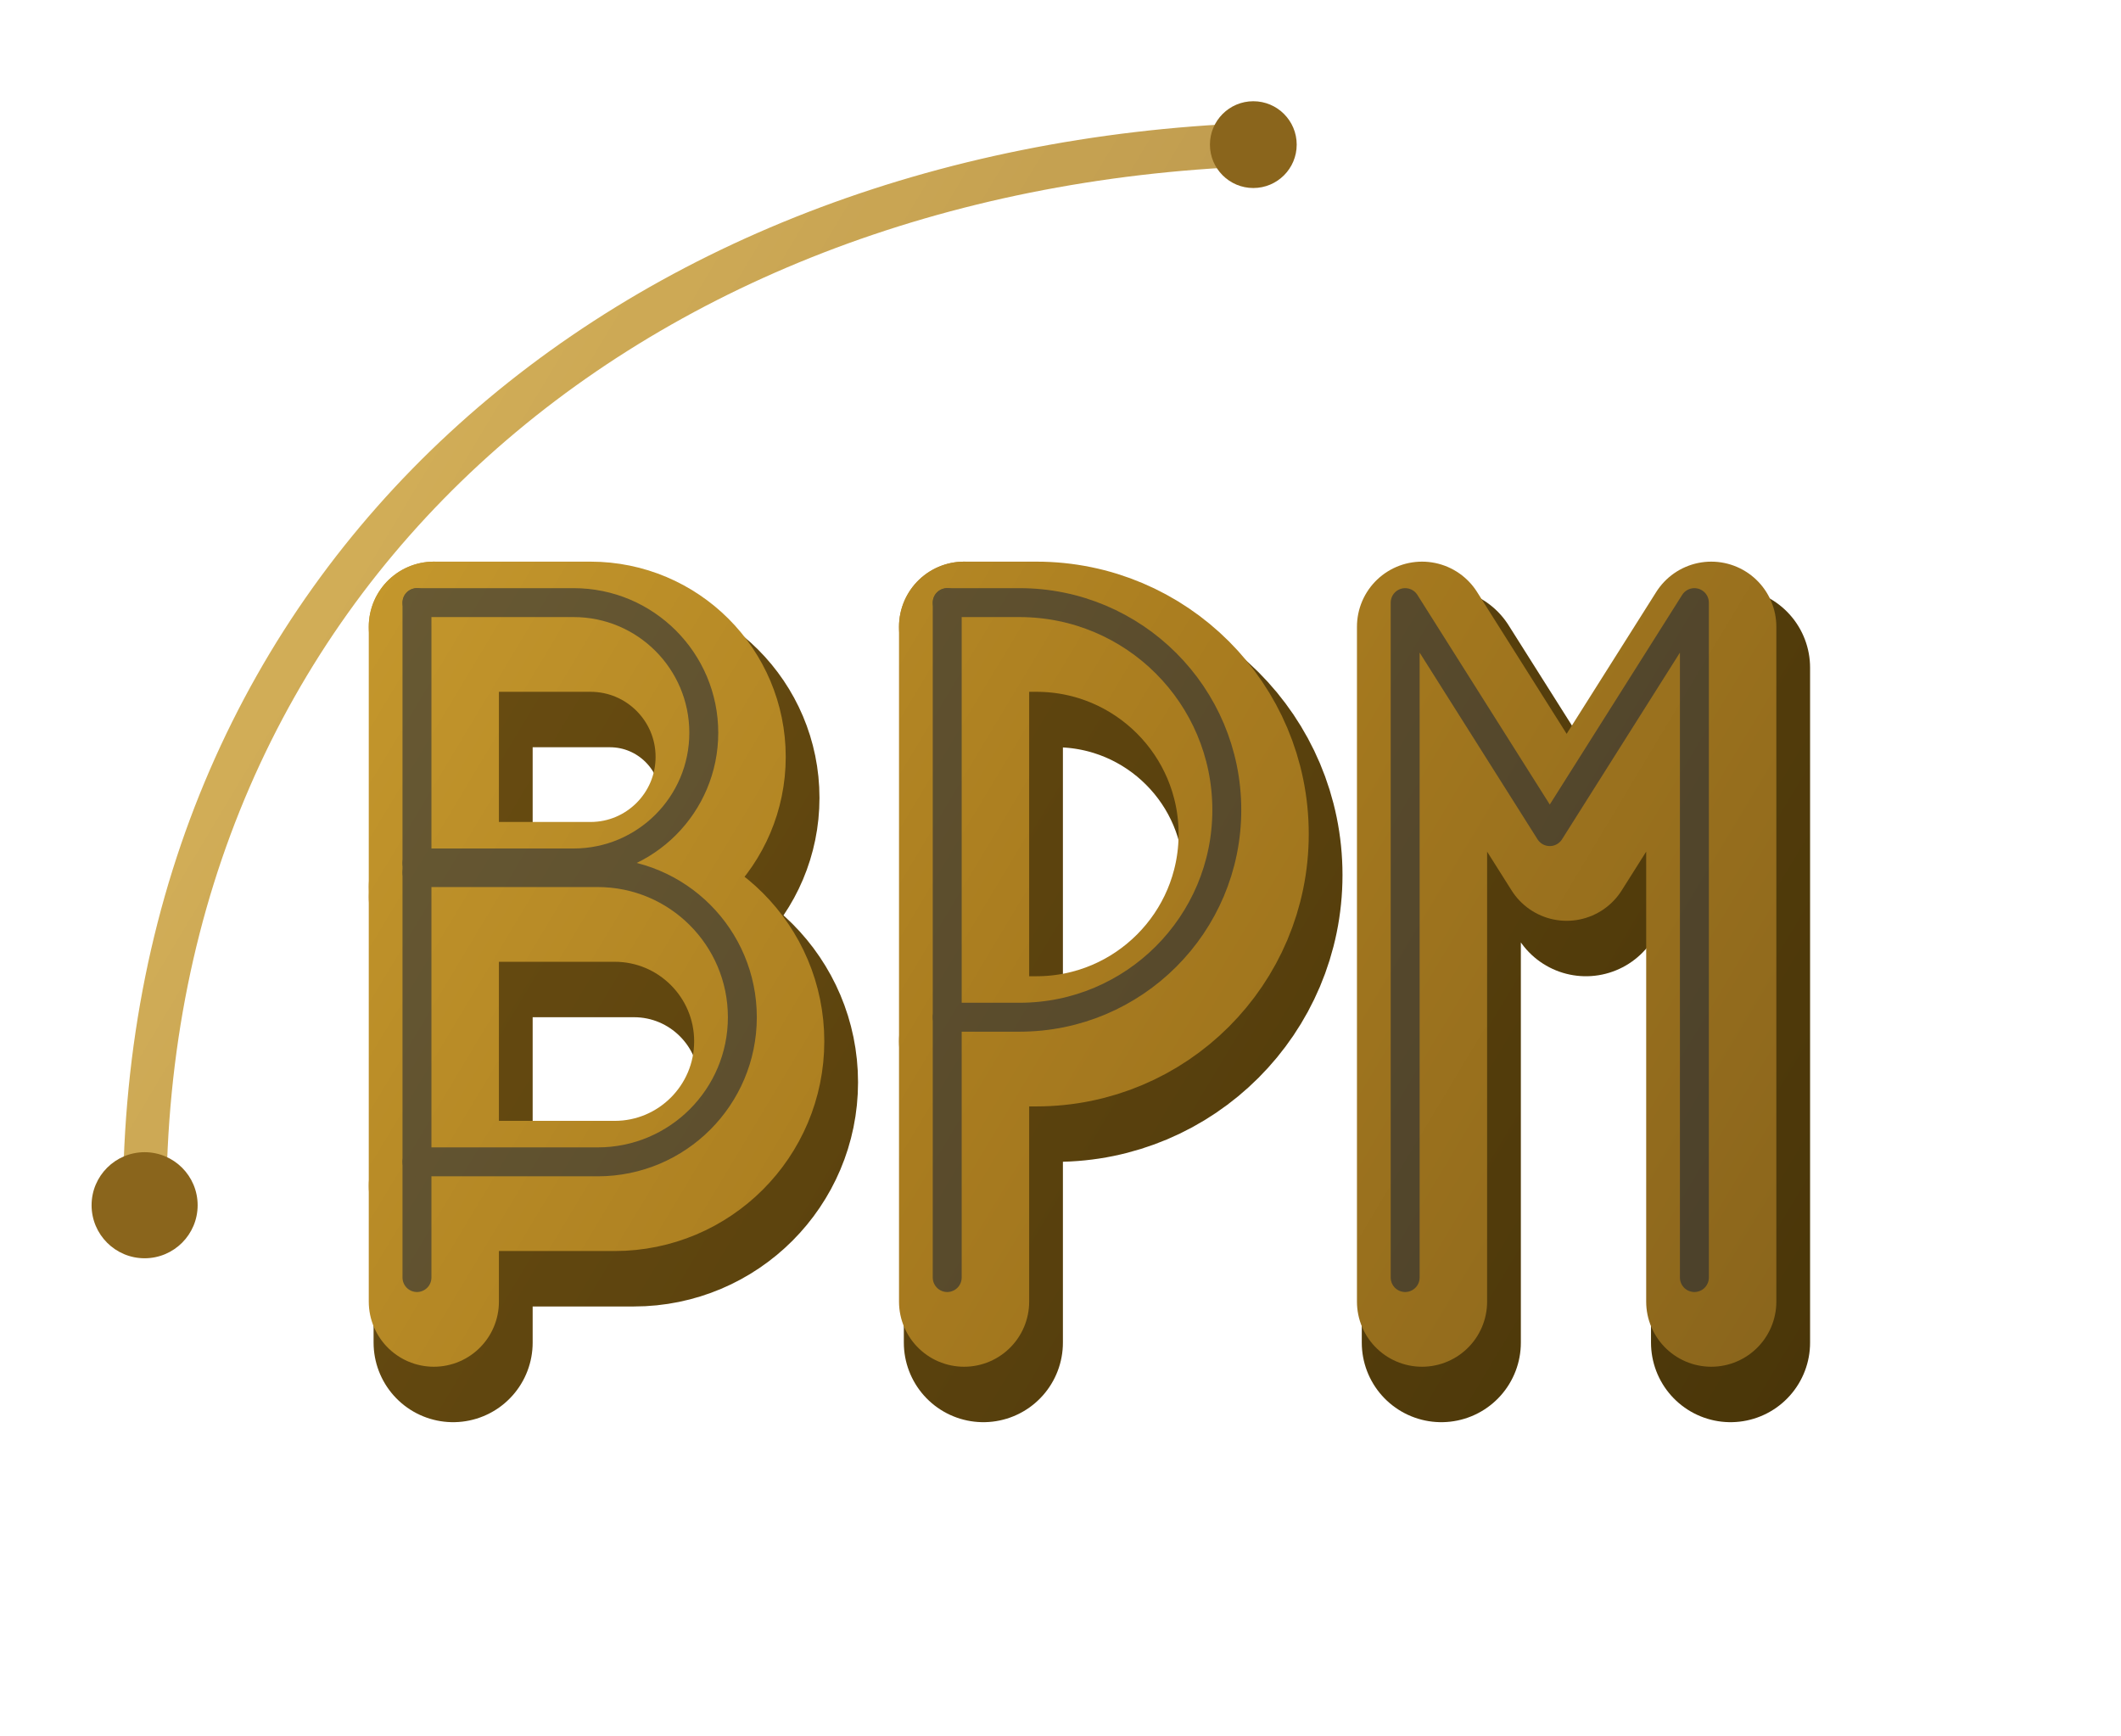
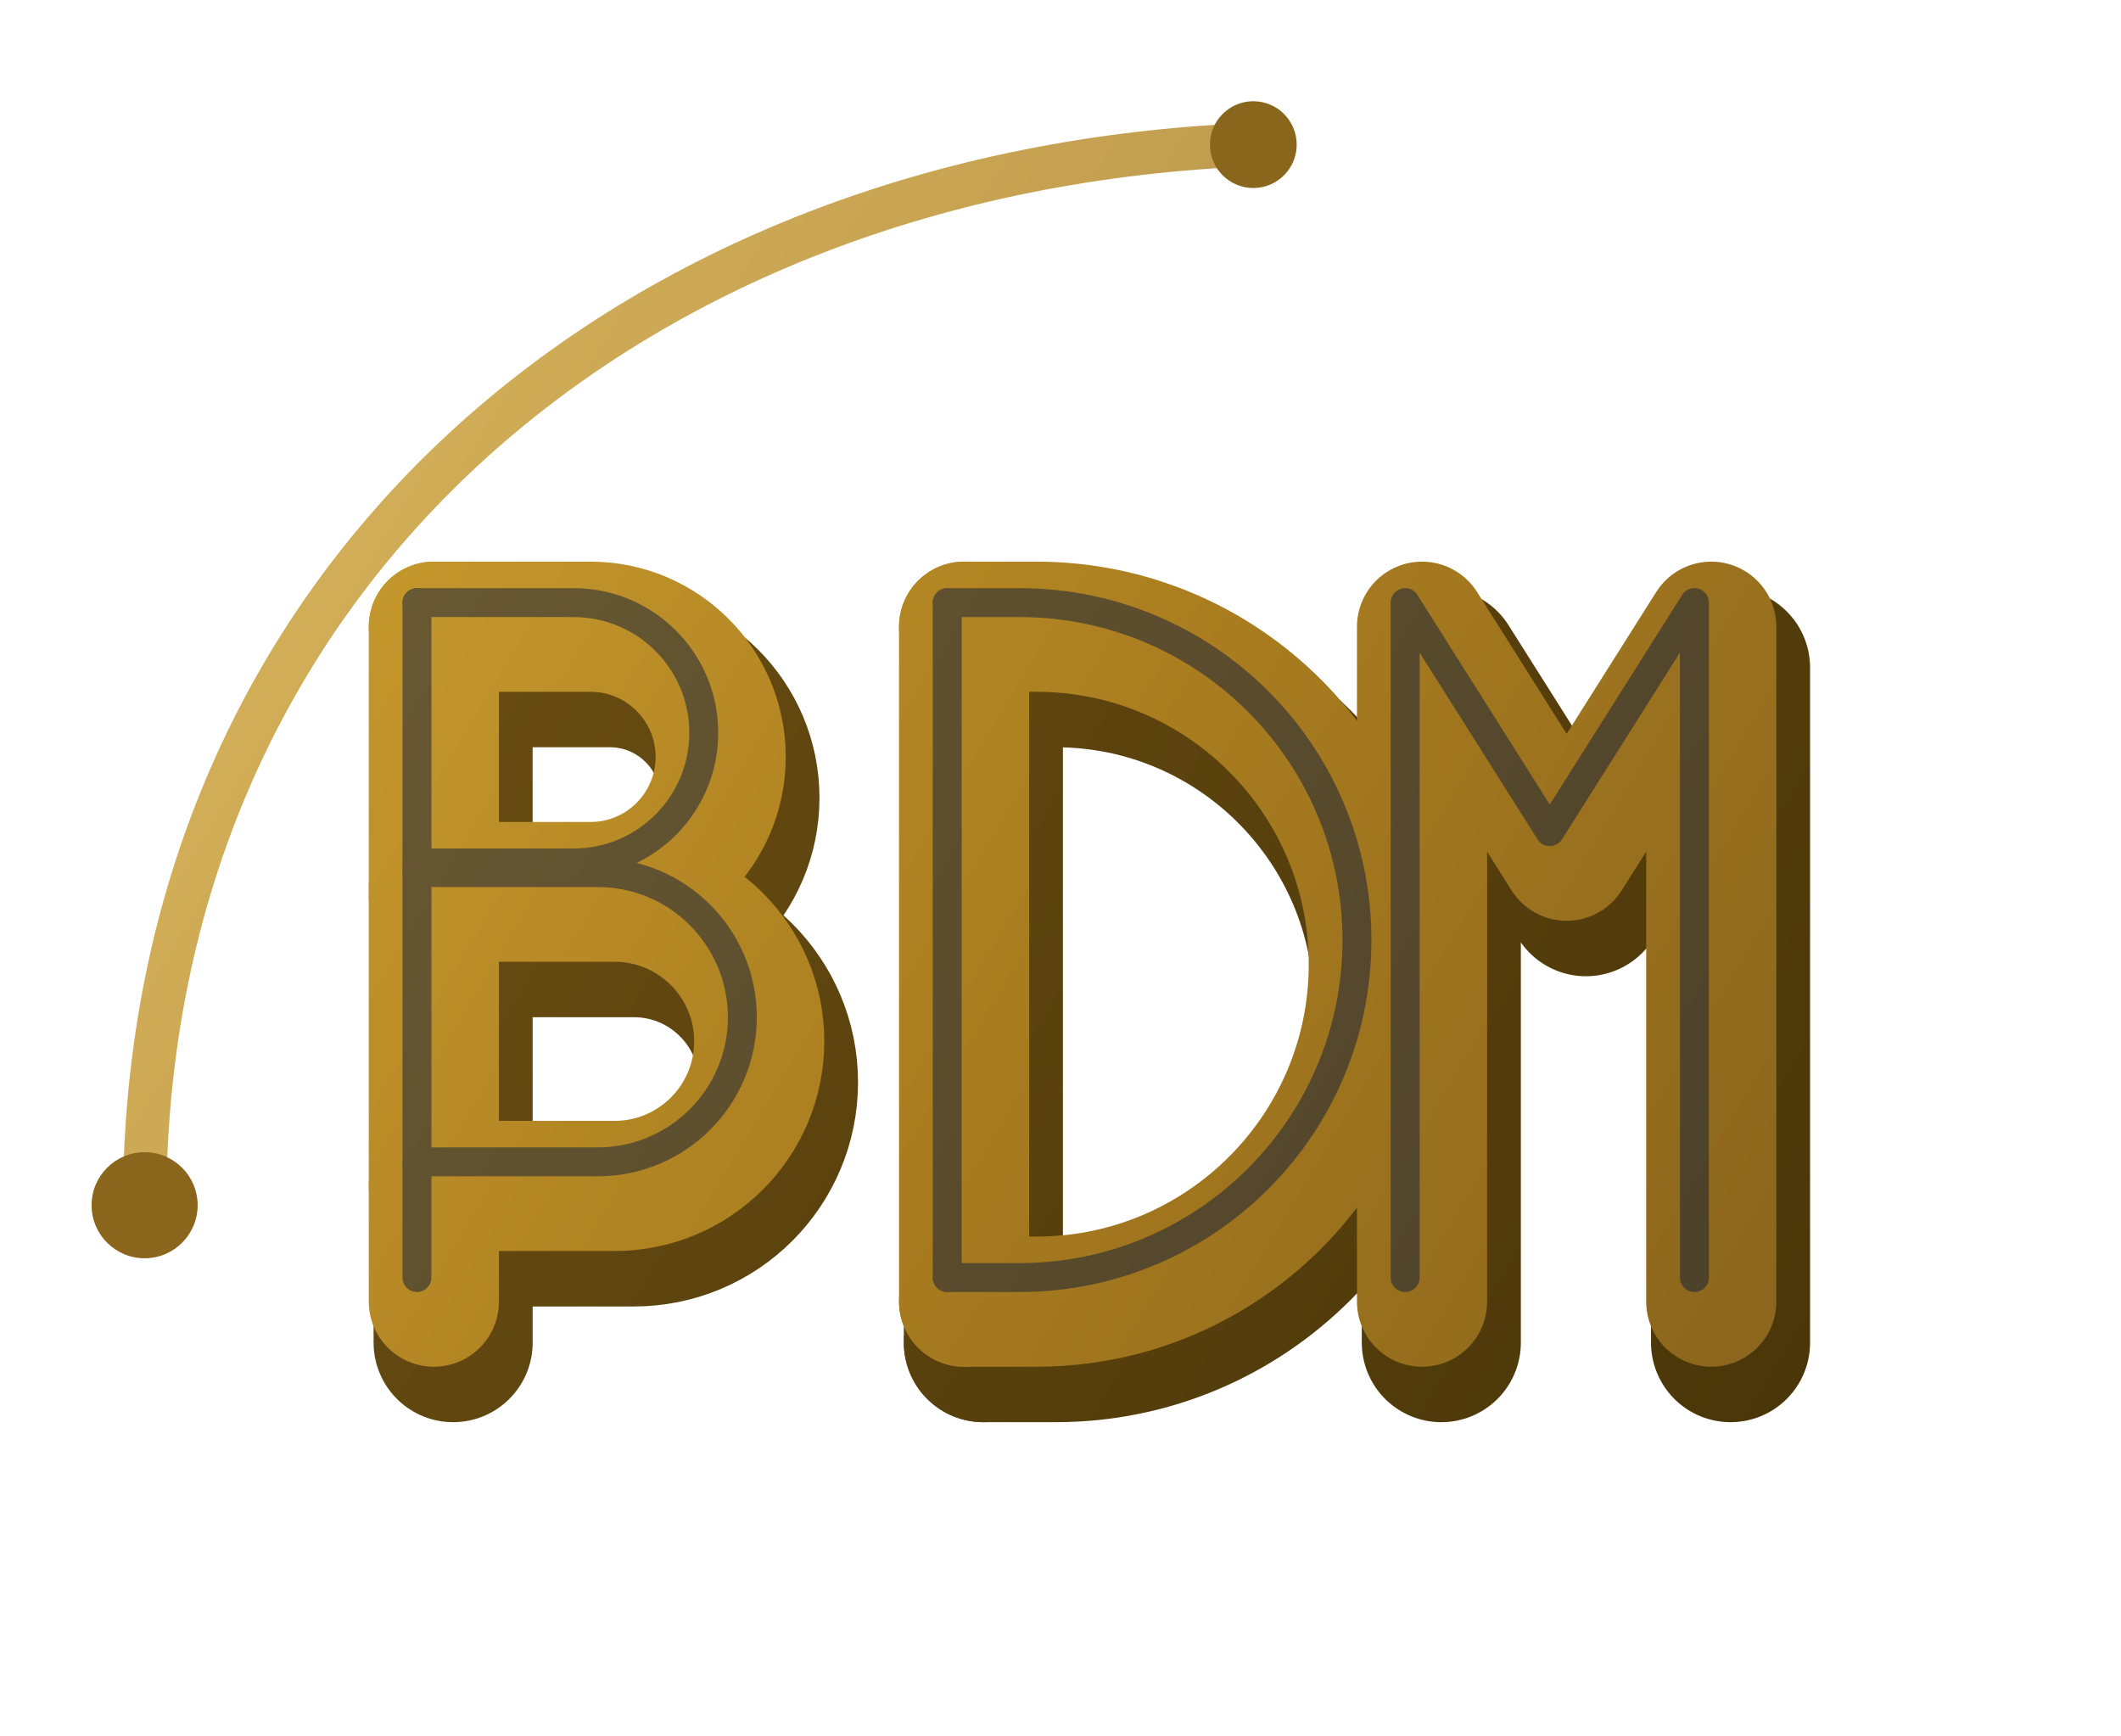
<svg xmlns="http://www.w3.org/2000/svg" viewBox="0 0 88 72" fill="none" role="img" aria-labelledby="bdmMarkLightTitle bdmMarkLightDesc">
  <defs>
    <linearGradient id="ltGold" x1="14" y1="20" x2="74" y2="56" gradientUnits="userSpaceOnUse">
      <stop offset="0" stop-color="#C79A2E" />
      <stop offset=".5" stop-color="#A97C1F" />
      <stop offset="1" stop-color="#8A651C" />
    </linearGradient>
    <linearGradient id="ltEdge" x1="14" y1="20" x2="74" y2="56" gradientUnits="userSpaceOnUse">
      <stop offset="0" stop-color="#6B4E12" />
      <stop offset="1" stop-color="#4A3609" />
    </linearGradient>
    <g id="bdmMonoLight" fill="none" stroke-linecap="round" stroke-linejoin="round">
      <path d="M18 26v28" />
      <path d="M18 26h6.5a5.4 5.4 0 0 1 0 10.8H18" />
      <path d="M18 37.2h7.5a6 6 0 0 1 0 12H18" />
      <path d="M40 26v28" />
-       <path d="M40 26h3a8.6 8.6 0 0 1 0 17.2h-3" />
+       <path d="M40 26h3a14 14 0 0 1 0 28h-3" />
      <path d="M59 54V26l6 9.5 6-9.5v28" />
    </g>
  </defs>
  <path d="M6 50C6 24 26 7 52 6" stroke="url(#ltGold)" stroke-width="1.8" opacity=".8" stroke-linecap="round" />
  <g fill="#8A651C">
    <circle cx="6" cy="50" r="2.2" />
    <circle cx="52" cy="6" r="1.8" />
  </g>
  <use href="#bdmMonoLight" stroke="url(#ltEdge)" stroke-width="6.6" transform="translate(.8,1.7)" />
  <use href="#bdmMonoLight" stroke="url(#ltGold)" stroke-width="5.4" />
  <use href="#bdmMonoLight" stroke="#0B1B3A" stroke-width="1.2" transform="translate(-.7,-1)" opacity=".5" />
</svg>
